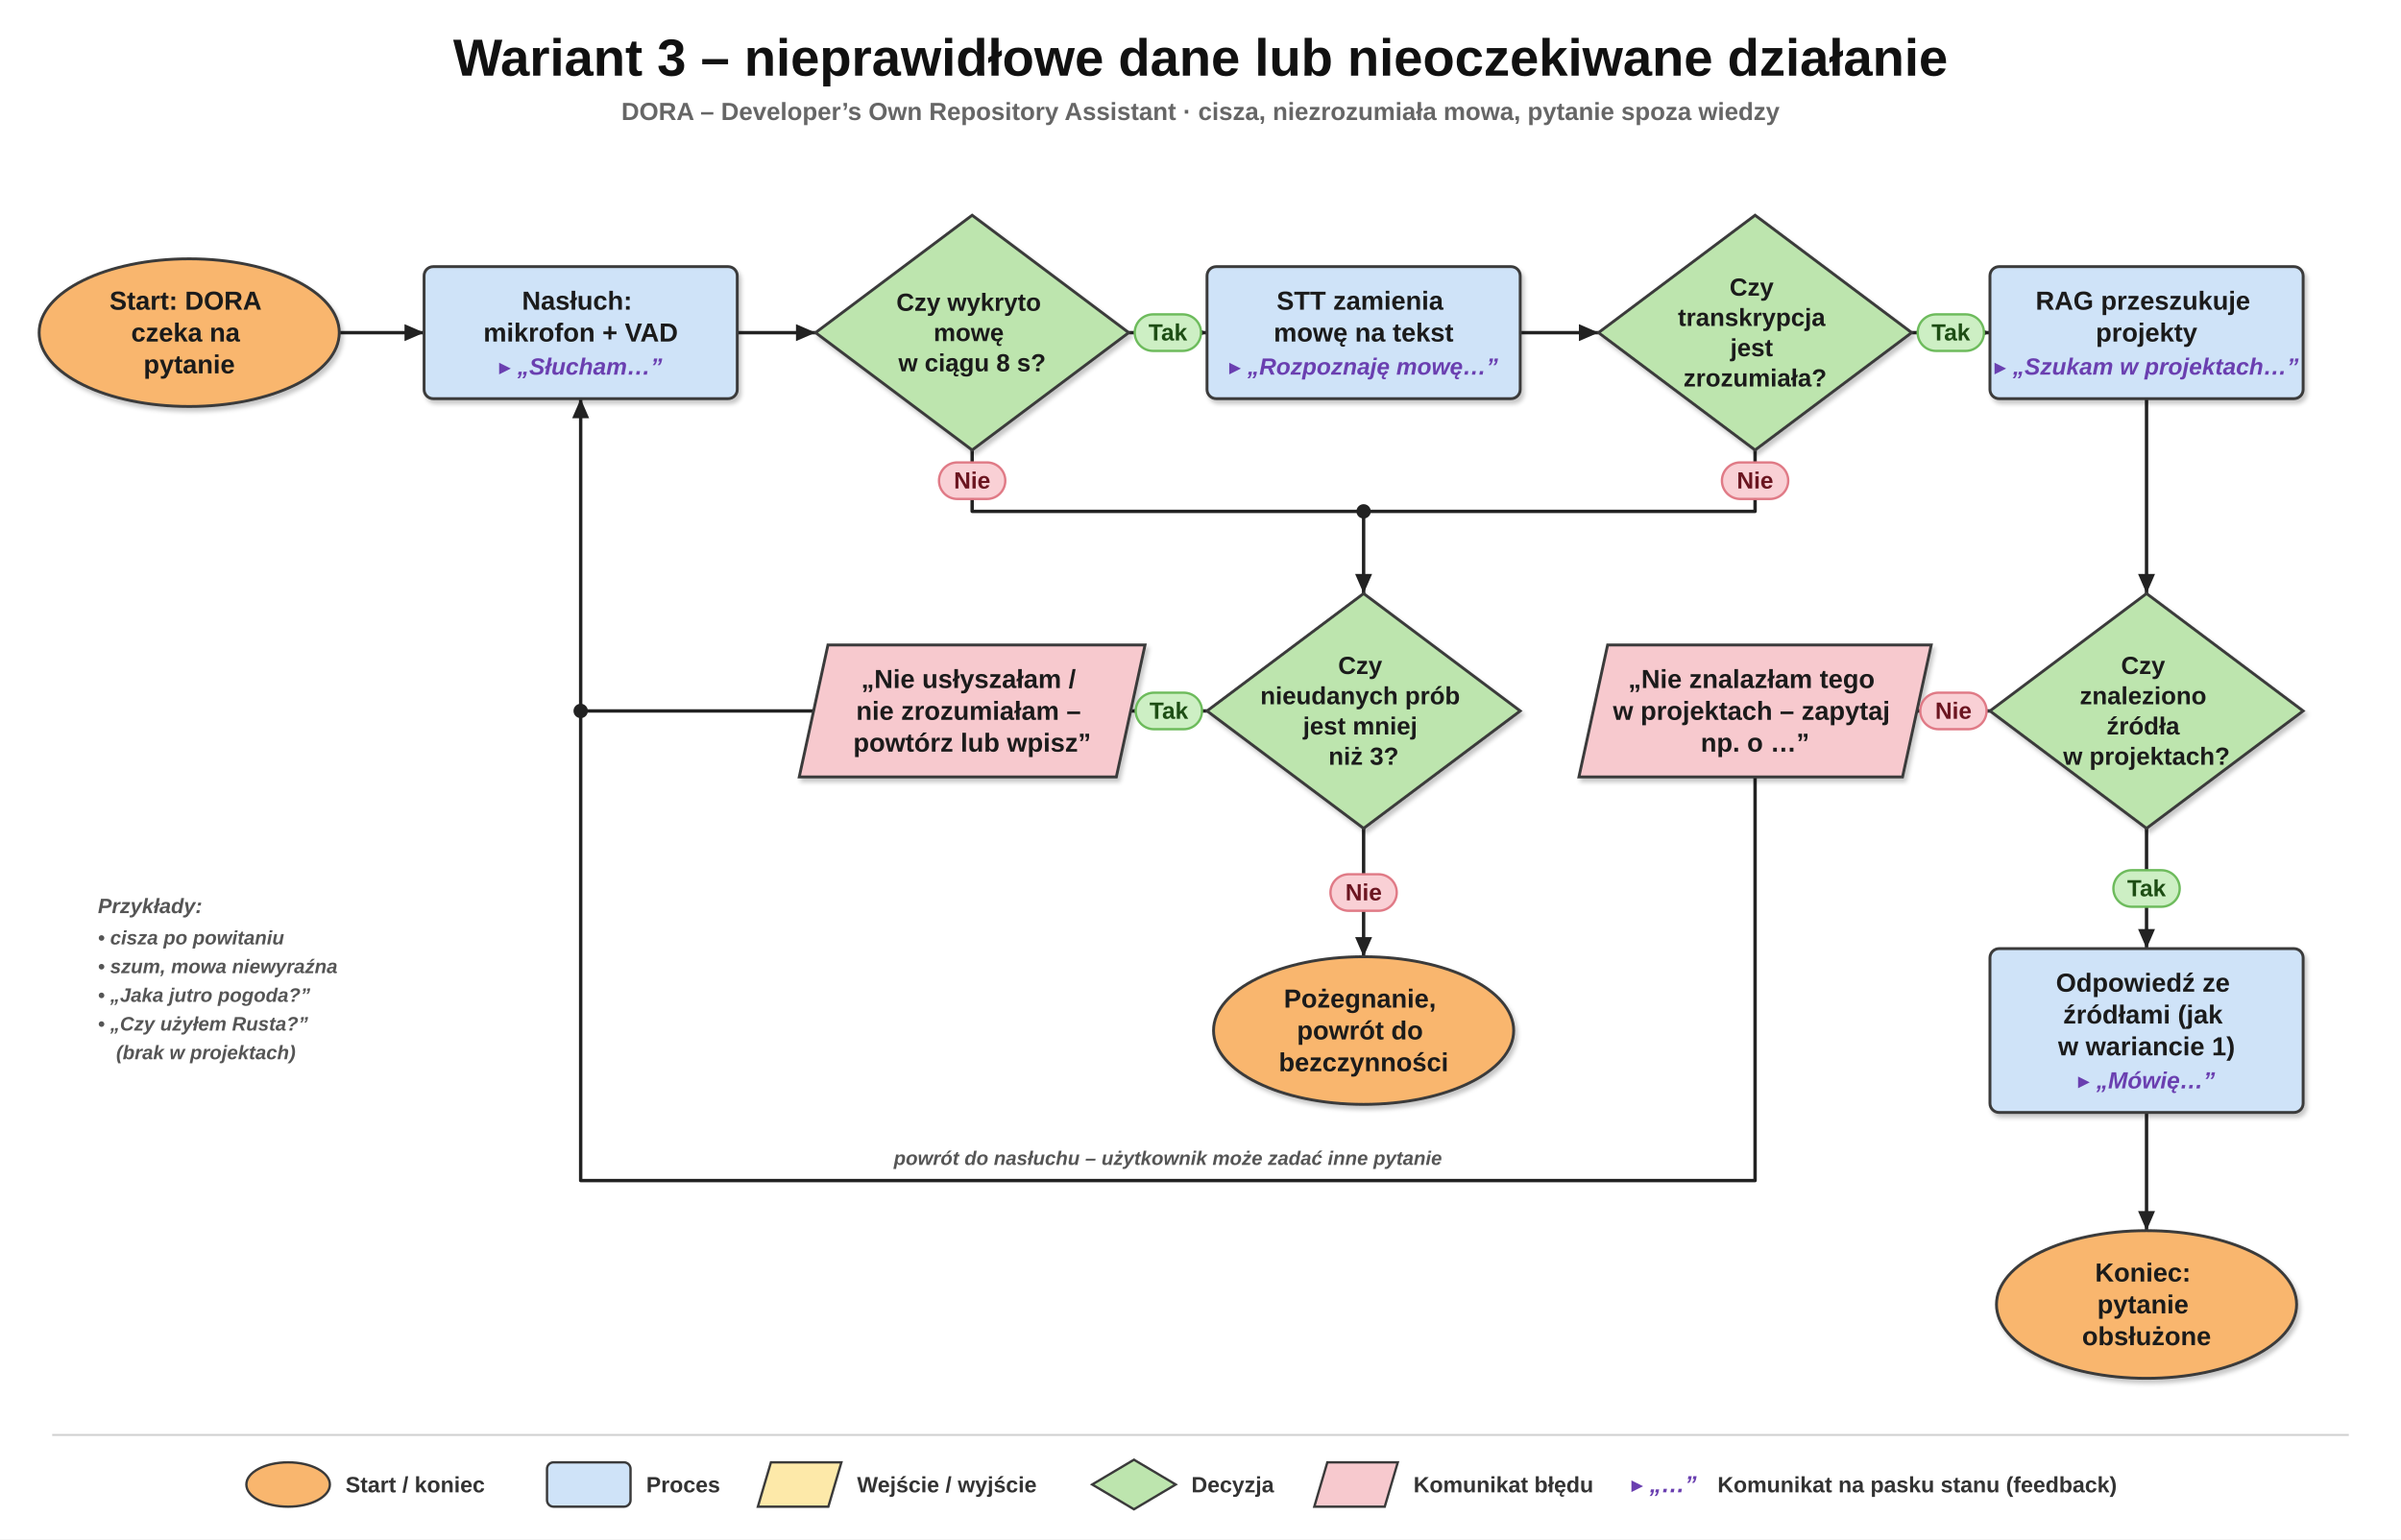
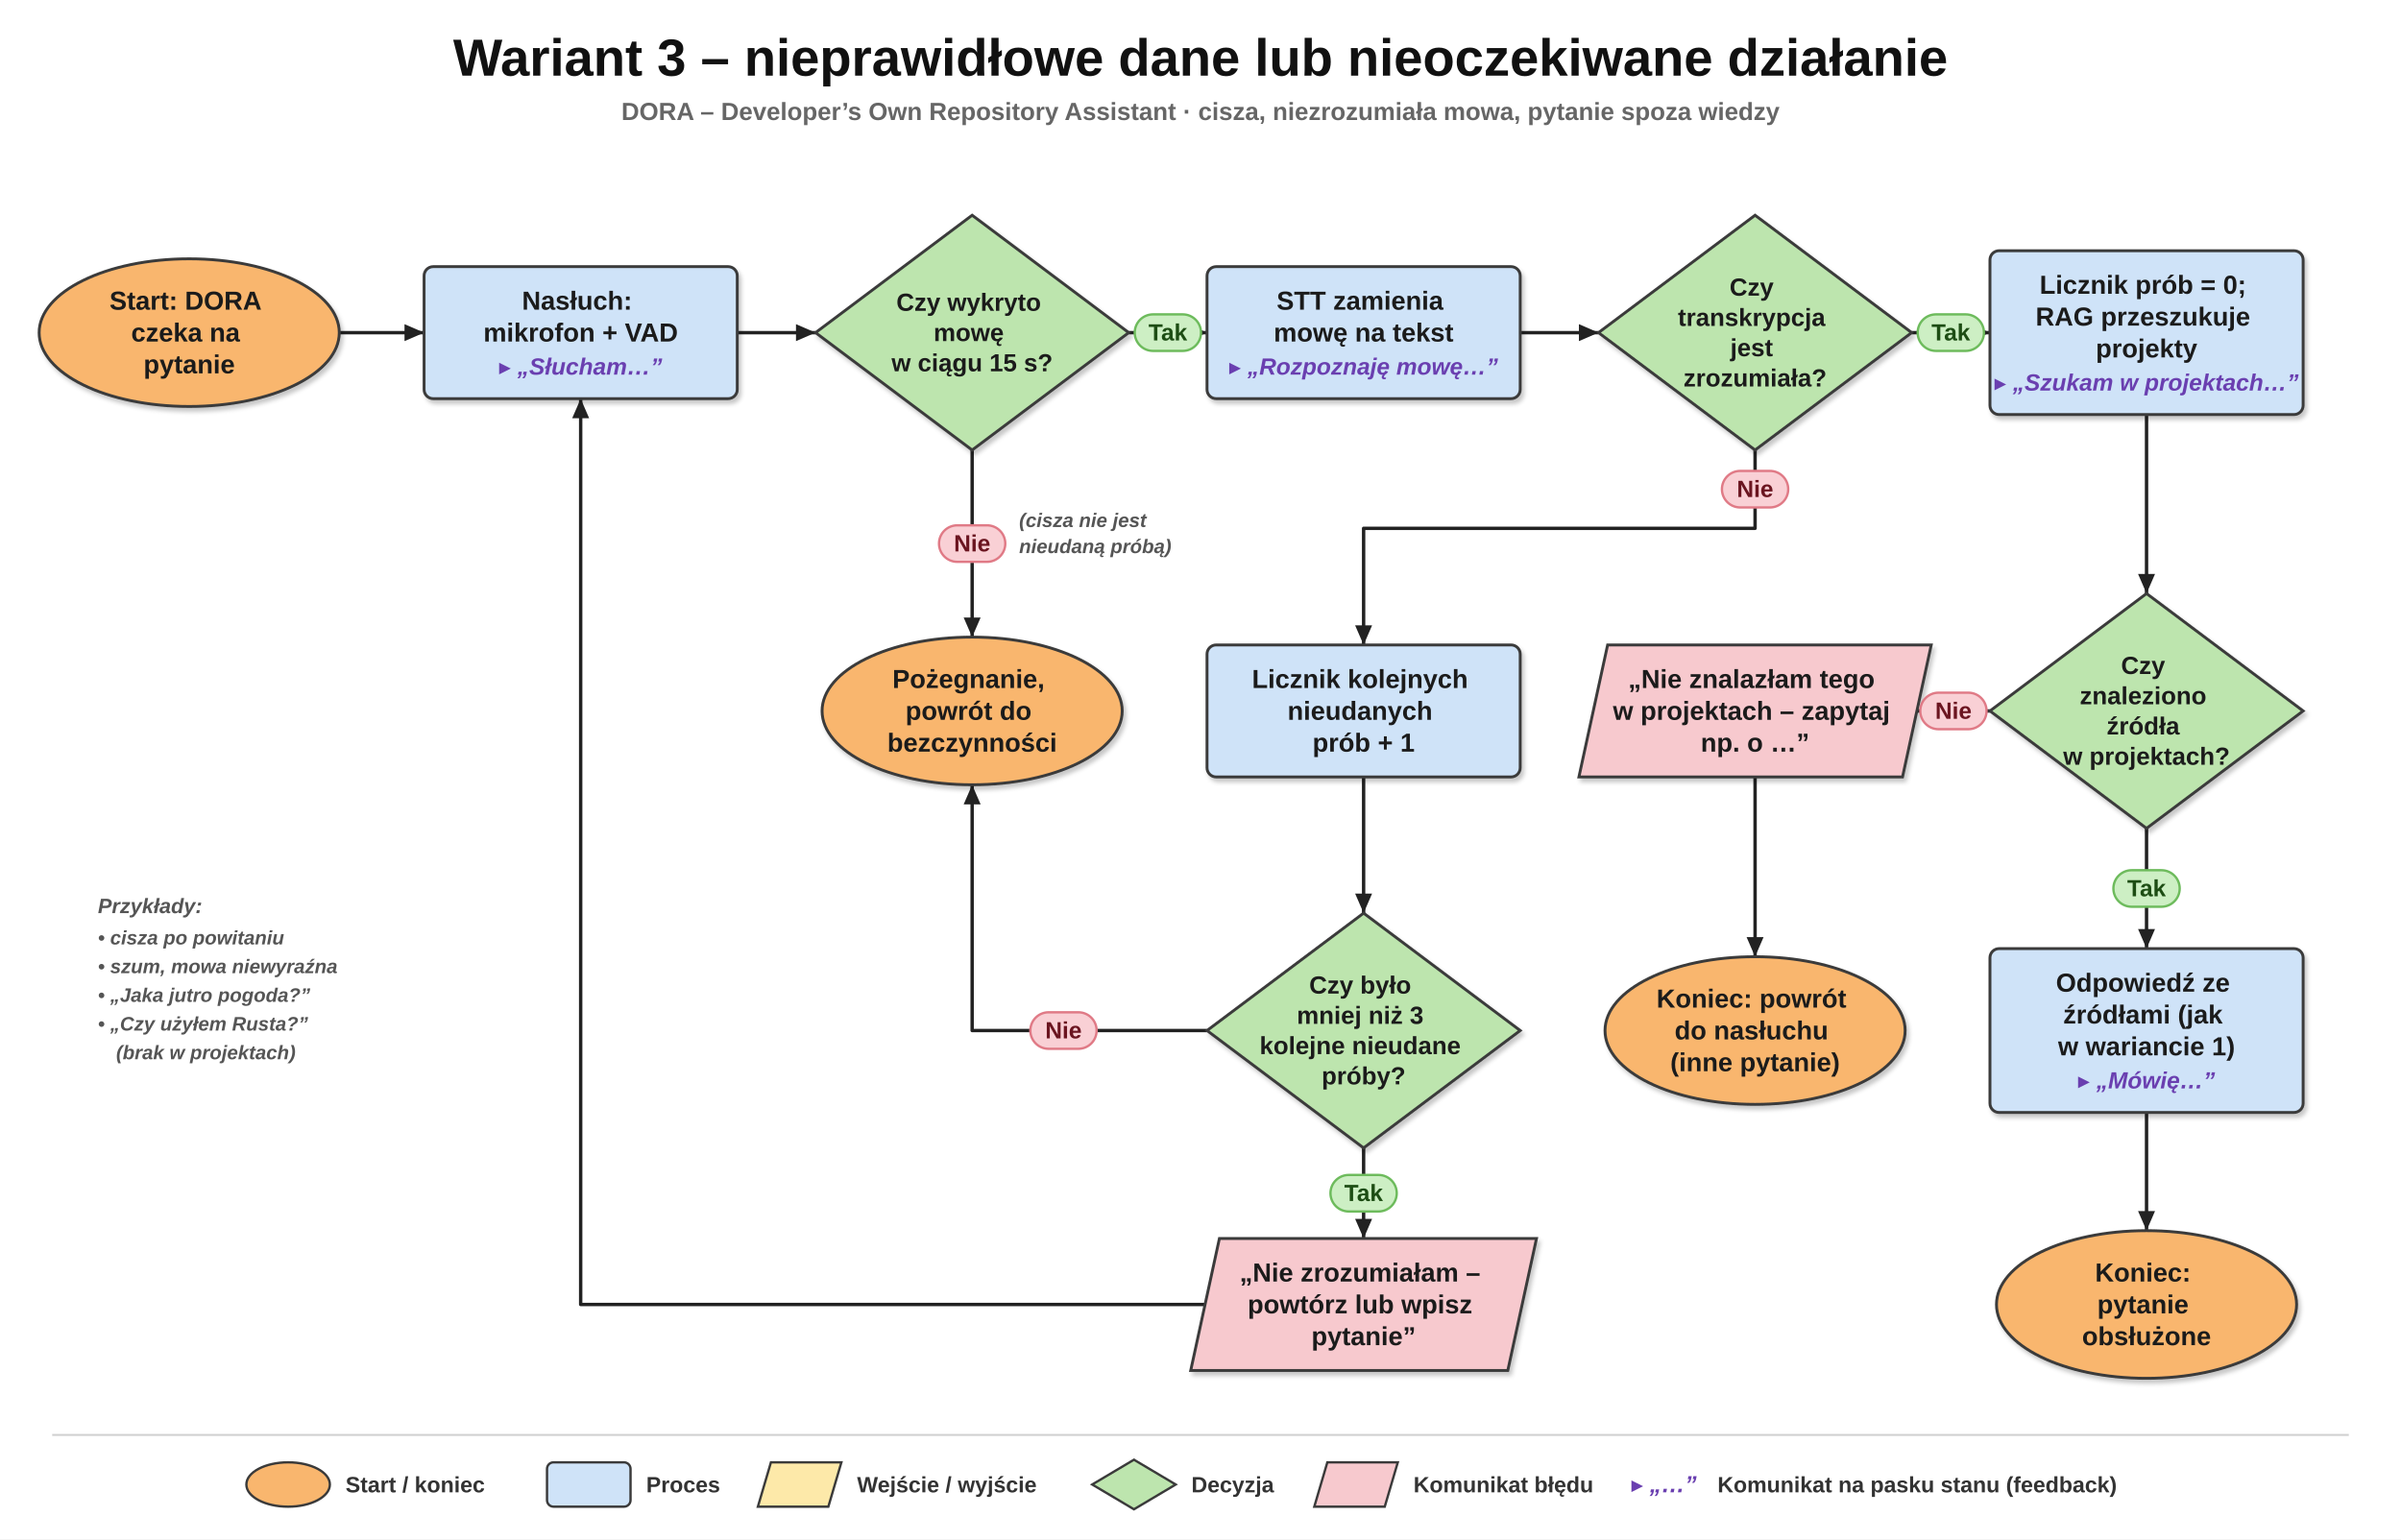
<svg xmlns="http://www.w3.org/2000/svg" width="1840" height="1180" viewBox="0 0 1840 1180">
  <defs>
    <marker id="ar" markerUnits="userSpaceOnUse" markerWidth="16" markerHeight="16" refX="15" refY="8" orient="auto">
      <path d="M0,1.5 L15,8 L0,14.5 z" fill="#222" />
    </marker>
    <marker id="arg" markerUnits="userSpaceOnUse" markerWidth="16" markerHeight="16" refX="15" refY="8" orient="auto">
      <path d="M0,1.5 L15,8 L0,14.5 z" fill="#8a8a8a" />
    </marker>
    <filter id="sh" x="-10%" y="-10%" width="125%" height="130%">
      <feDropShadow dx="2" dy="3" stdDeviation="1.6" flood-color="#000" flood-opacity="0.22" />
    </filter>
  </defs>
  <rect width="1840" height="1180" fill="#ffffff" />
  <text x="920.0" y="58" text-anchor="middle" font-family="Calibri, Carlito, 'Segoe UI', Arial, sans-serif" font-size="40" font-weight="700" fill="#111">Wariant 3 – nieprawidłowe dane lub nieoczekiwane działanie</text>
  <text x="920.0" y="92" text-anchor="middle" font-family="Calibri, Carlito, 'Segoe UI', Arial, sans-serif" font-size="19" font-weight="700" fill="#666">DORA – Developer’s Own Repository Assistant · cisza, niezrozumiała mowa, pytanie spoza wiedzy</text>
  <polyline points="260.0,255 325.0,255" fill="none" stroke="#222" stroke-width="2.6" stroke-linejoin="round" marker-end="url(#ar)" />
  <polyline points="565.0,255 625.0,255" fill="none" stroke="#222" stroke-width="2.6" stroke-linejoin="round" marker-end="url(#ar)" />
  <polyline points="865.0,255 925.0,255" fill="none" stroke="#222" stroke-width="2.6" stroke-linejoin="round" marker-end="url(#ar)" />
  <polyline points="1165.0,255 1225.0,255" fill="none" stroke="#222" stroke-width="2.6" stroke-linejoin="round" marker-end="url(#ar)" />
  <polyline points="1465.0,255 1525.0,255" fill="none" stroke="#222" stroke-width="2.6" stroke-linejoin="round" marker-end="url(#ar)" />
-   <polyline points="745,345.0 745,392 1045,392" fill="none" stroke="#222" stroke-width="2.6" stroke-linejoin="round" />
-   <polyline points="1345,345.0 1345,392 1045,392" fill="none" stroke="#222" stroke-width="2.6" stroke-linejoin="round" />
-   <polyline points="1045,392 1045,455.0" fill="none" stroke="#222" stroke-width="2.6" stroke-linejoin="round" marker-end="url(#ar)" />
-   <polyline points="925.0,545 866.5,545" fill="none" stroke="#222" stroke-width="2.6" stroke-linejoin="round" marker-end="url(#ar)" />
-   <polyline points="623.5,545 445,545 445,305.6" fill="none" stroke="#222" stroke-width="2.6" stroke-linejoin="round" marker-end="url(#ar)" />
-   <polyline points="1045,635.0 1045,733.4" fill="none" stroke="#222" stroke-width="2.6" stroke-linejoin="round" marker-end="url(#ar)" />
-   <polyline points="1645,305.6 1645,455.0" fill="none" stroke="#222" stroke-width="2.6" stroke-linejoin="round" marker-end="url(#ar)" />
+   <polyline points="745,345.0 745,488.4" fill="none" stroke="#222" stroke-width="2.6" stroke-linejoin="round" marker-end="url(#ar)" />
+   <polyline points="1345,345.0 1345,405 1045,405 1045,494.4" fill="none" stroke="#222" stroke-width="2.6" stroke-linejoin="round" marker-end="url(#ar)" />
+   <polyline points="1045,595.6 1045,700.0" fill="none" stroke="#222" stroke-width="2.6" stroke-linejoin="round" marker-end="url(#ar)" />
+   <polyline points="925.0,790 745,790 745,601.6" fill="none" stroke="#222" stroke-width="2.6" stroke-linejoin="round" marker-end="url(#ar)" />
+   <polyline points="1045,880.0 1045,949.4" fill="none" stroke="#222" stroke-width="2.6" stroke-linejoin="round" marker-end="url(#ar)" />
+   <polyline points="923.5,1000 445,1000 445,305.6" fill="none" stroke="#222" stroke-width="2.6" stroke-linejoin="round" marker-end="url(#ar)" />
+   <polyline points="1645,317.8 1645,455.0" fill="none" stroke="#222" stroke-width="2.6" stroke-linejoin="round" marker-end="url(#ar)" />
  <polyline points="1525.0,545 1469.0,545" fill="none" stroke="#222" stroke-width="2.6" stroke-linejoin="round" marker-end="url(#ar)" />
-   <polyline points="1345,595.6 1345,905 445,905 445,545" fill="none" stroke="#222" stroke-width="2.6" stroke-linejoin="round" />
+   <polyline points="1345,595.6 1345,733.4" fill="none" stroke="#222" stroke-width="2.6" stroke-linejoin="round" marker-end="url(#ar)" />
  <polyline points="1645,635.0 1645,727.2" fill="none" stroke="#222" stroke-width="2.6" stroke-linejoin="round" marker-end="url(#ar)" />
  <polyline points="1645,852.8 1645,943.4" fill="none" stroke="#222" stroke-width="2.6" stroke-linejoin="round" marker-end="url(#ar)" />
  <ellipse cx="145" cy="255" rx="115.0" ry="56.6" fill="#F9B66E" stroke="#3a3a3a" stroke-width="2.2" filter="url(#sh)" />
  <text text-anchor="middle" font-family="Calibri, Carlito, 'Segoe UI', Arial, sans-serif" font-size="20" font-weight="700" fill="#1b1b1b">
    <tspan x="145" y="237.4">Start: DORA</tspan>
    <tspan x="145" y="261.8">czeka na</tspan>
    <tspan x="145" y="286.2">pytanie</tspan>
  </text>
  <rect x="325.0" y="204.4" width="240" height="101.2" rx="7" fill="#CFE3F8" stroke="#3a3a3a" stroke-width="2.2" filter="url(#sh)" />
  <text text-anchor="middle" font-family="Calibri, Carlito, 'Segoe UI', Arial, sans-serif" font-size="20" font-weight="700" fill="#1b1b1b">
    <tspan x="445" y="237.4">Nasłuch:</tspan>
    <tspan x="445" y="261.8">mikrofon + VAD</tspan>
  </text>
  <text x="445" y="287.2" text-anchor="middle" font-family="Calibri, Carlito, 'Segoe UI', Arial, sans-serif" font-size="18" font-style="italic" font-weight="700" fill="#6A3FB0">▸ „Słucham…”</text>
  <polygon points="745,165.0 865.0,255 745,345.0 625.0,255" fill="#BDE5AE" stroke="#3a3a3a" stroke-width="2.2" filter="url(#sh)" />
  <text text-anchor="middle" font-family="Calibri, Carlito, 'Segoe UI', Arial, sans-serif" font-size="19" font-weight="700" fill="#1b1b1b">
    <tspan x="745" y="238.26">Czy wykryto</tspan>
    <tspan x="745" y="261.46">mowę</tspan>
-     <tspan x="745" y="284.66">w ciągu 8 s?</tspan>
+     <tspan x="745" y="284.66">w ciągu 15 s?</tspan>
  </text>
  <rect x="925.0" y="204.4" width="240" height="101.2" rx="7" fill="#CFE3F8" stroke="#3a3a3a" stroke-width="2.2" filter="url(#sh)" />
  <text text-anchor="middle" font-family="Calibri, Carlito, 'Segoe UI', Arial, sans-serif" font-size="20" font-weight="700" fill="#1b1b1b">
    <tspan x="1045" y="237.4">STT zamienia</tspan>
    <tspan x="1045" y="261.8">mowę na tekst</tspan>
  </text>
  <text x="1045" y="287.2" text-anchor="middle" font-family="Calibri, Carlito, 'Segoe UI', Arial, sans-serif" font-size="18" font-style="italic" font-weight="700" fill="#6A3FB0">▸ „Rozpoznaję mowę…”</text>
  <polygon points="1345,165.0 1465.0,255 1345,345.0 1225.0,255" fill="#BDE5AE" stroke="#3a3a3a" stroke-width="2.2" filter="url(#sh)" />
  <text text-anchor="middle" font-family="Calibri, Carlito, 'Segoe UI', Arial, sans-serif" font-size="19" font-weight="700" fill="#1b1b1b">
    <tspan x="1345" y="226.66">Czy</tspan>
    <tspan x="1345" y="249.86">transkrypcja</tspan>
    <tspan x="1345" y="273.06">jest</tspan>
    <tspan x="1345" y="296.26">zrozumiała?</tspan>
  </text>
-   <rect x="1525.0" y="204.4" width="240" height="101.2" rx="7" fill="#CFE3F8" stroke="#3a3a3a" stroke-width="2.2" filter="url(#sh)" />
+   <rect x="1525.0" y="192.2" width="240" height="125.6" rx="7" fill="#CFE3F8" stroke="#3a3a3a" stroke-width="2.2" filter="url(#sh)" />
  <text text-anchor="middle" font-family="Calibri, Carlito, 'Segoe UI', Arial, sans-serif" font-size="20" font-weight="700" fill="#1b1b1b">
-     <tspan x="1645" y="237.4">RAG przeszukuje</tspan>
-     <tspan x="1645" y="261.8">projekty</tspan>
+     <tspan x="1645" y="225.2">Licznik prób = 0;</tspan>
+     <tspan x="1645" y="249.6">RAG przeszukuje</tspan>
+     <tspan x="1645" y="274.0">projekty</tspan>
  </text>
-   <text x="1645" y="287.2" text-anchor="middle" font-family="Calibri, Carlito, 'Segoe UI', Arial, sans-serif" font-size="18" font-style="italic" font-weight="700" fill="#6A3FB0">▸ „Szukam w projektach…”</text>
-   <polygon points="634.5,494.4 877.5,494.4 855.5,595.6 612.5,595.6" fill="#F7C9CE" stroke="#3a3a3a" stroke-width="2.2" filter="url(#sh)" />
+   <text x="1645" y="299.4" text-anchor="middle" font-family="Calibri, Carlito, 'Segoe UI', Arial, sans-serif" font-size="18" font-style="italic" font-weight="700" fill="#6A3FB0">▸ „Szukam w projektach…”</text>
+   <ellipse cx="745" cy="545" rx="115.0" ry="56.6" fill="#F9B66E" stroke="#3a3a3a" stroke-width="2.2" filter="url(#sh)" />
  <text text-anchor="middle" font-family="Calibri, Carlito, 'Segoe UI', Arial, sans-serif" font-size="20" font-weight="700" fill="#1b1b1b">
-     <tspan x="745" y="527.4">„Nie usłyszałam /</tspan>
-     <tspan x="745" y="551.8">nie zrozumiałam –</tspan>
-     <tspan x="745" y="576.2">powtórz lub wpisz”</tspan>
+     <tspan x="745" y="527.4">Pożegnanie,</tspan>
+     <tspan x="745" y="551.8">powrót do</tspan>
+     <tspan x="745" y="576.2">bezczynności</tspan>
  </text>
-   <polygon points="1045,455.0 1165.0,545 1045,635.0 925.0,545" fill="#BDE5AE" stroke="#3a3a3a" stroke-width="2.2" filter="url(#sh)" />
-   <text text-anchor="middle" font-family="Calibri, Carlito, 'Segoe UI', Arial, sans-serif" font-size="19" font-weight="700" fill="#1b1b1b">
-     <tspan x="1045" y="516.66">Czy</tspan>
-     <tspan x="1045" y="539.86">nieudanych prób</tspan>
-     <tspan x="1045" y="563.06">jest mniej</tspan>
-     <tspan x="1045" y="586.26">niż 3?</tspan>
+   <rect x="925.0" y="494.4" width="240" height="101.2" rx="7" fill="#CFE3F8" stroke="#3a3a3a" stroke-width="2.2" filter="url(#sh)" />
+   <text text-anchor="middle" font-family="Calibri, Carlito, 'Segoe UI', Arial, sans-serif" font-size="20" font-weight="700" fill="#1b1b1b">
+     <tspan x="1045" y="527.4">Licznik kolejnych</tspan>
+     <tspan x="1045" y="551.8">nieudanych</tspan>
+     <tspan x="1045" y="576.2">prób + 1</tspan>
  </text>
  <polygon points="1232.0,494.4 1480.0,494.4 1458.0,595.6 1210.0,595.6" fill="#F7C9CE" stroke="#3a3a3a" stroke-width="2.2" filter="url(#sh)" />
  <text text-anchor="middle" font-family="Calibri, Carlito, 'Segoe UI', Arial, sans-serif" font-size="20" font-weight="700" fill="#1b1b1b">
    <tspan x="1345" y="527.4">„Nie znalazłam tego</tspan>
    <tspan x="1345" y="551.8">w projektach – zapytaj</tspan>
    <tspan x="1345" y="576.2">np. o …”</tspan>
  </text>
  <polygon points="1645,455.0 1765.0,545 1645,635.0 1525.0,545" fill="#BDE5AE" stroke="#3a3a3a" stroke-width="2.2" filter="url(#sh)" />
  <text text-anchor="middle" font-family="Calibri, Carlito, 'Segoe UI', Arial, sans-serif" font-size="19" font-weight="700" fill="#1b1b1b">
    <tspan x="1645" y="516.66">Czy</tspan>
    <tspan x="1645" y="539.86">znaleziono</tspan>
    <tspan x="1645" y="563.06">źródła</tspan>
    <tspan x="1645" y="586.26">w projektach?</tspan>
  </text>
-   <ellipse cx="1045" cy="790" rx="115.0" ry="56.6" fill="#F9B66E" stroke="#3a3a3a" stroke-width="2.2" filter="url(#sh)" />
+   <polygon points="1045,700.0 1165.0,790 1045,880.0 925.0,790" fill="#BDE5AE" stroke="#3a3a3a" stroke-width="2.2" filter="url(#sh)" />
+   <text text-anchor="middle" font-family="Calibri, Carlito, 'Segoe UI', Arial, sans-serif" font-size="19" font-weight="700" fill="#1b1b1b">
+     <tspan x="1045" y="761.66">Czy było</tspan>
+     <tspan x="1045" y="784.86">mniej niż 3</tspan>
+     <tspan x="1045" y="808.06">kolejne nieudane</tspan>
+     <tspan x="1045" y="831.26">próby?</tspan>
+   </text>
+   <ellipse cx="1345" cy="790" rx="115.0" ry="56.6" fill="#F9B66E" stroke="#3a3a3a" stroke-width="2.2" filter="url(#sh)" />
  <text text-anchor="middle" font-family="Calibri, Carlito, 'Segoe UI', Arial, sans-serif" font-size="20" font-weight="700" fill="#1b1b1b">
-     <tspan x="1045" y="772.4">Pożegnanie,</tspan>
-     <tspan x="1045" y="796.8">powrót do</tspan>
-     <tspan x="1045" y="821.2">bezczynności</tspan>
+     <tspan x="1345" y="772.4">Koniec: powrót</tspan>
+     <tspan x="1345" y="796.8">do nasłuchu</tspan>
+     <tspan x="1345" y="821.2">(inne pytanie)</tspan>
  </text>
  <rect x="1525.0" y="727.2" width="240" height="125.6" rx="7" fill="#CFE3F8" stroke="#3a3a3a" stroke-width="2.2" filter="url(#sh)" />
  <text text-anchor="middle" font-family="Calibri, Carlito, 'Segoe UI', Arial, sans-serif" font-size="20" font-weight="700" fill="#1b1b1b">
    <tspan x="1645" y="760.2">Odpowiedź ze</tspan>
    <tspan x="1645" y="784.6">źródłami (jak</tspan>
    <tspan x="1645" y="809">w wariancie 1)</tspan>
  </text>
  <text x="1645" y="834.4" text-anchor="middle" font-family="Calibri, Carlito, 'Segoe UI', Arial, sans-serif" font-size="18" font-style="italic" font-weight="700" fill="#6A3FB0">▸ „Mówię…”</text>
+   <polygon points="934.5,949.4 1177.5,949.4 1155.5,1050.6 912.5,1050.6" fill="#F7C9CE" stroke="#3a3a3a" stroke-width="2.2" filter="url(#sh)" />
+   <text text-anchor="middle" font-family="Calibri, Carlito, 'Segoe UI', Arial, sans-serif" font-size="20" font-weight="700" fill="#1b1b1b">
+     <tspan x="1045" y="982.4">„Nie zrozumiałam –</tspan>
+     <tspan x="1045" y="1006.8">powtórz lub wpisz</tspan>
+     <tspan x="1045" y="1031.2">pytanie”</tspan>
+   </text>
  <ellipse cx="1645" cy="1000" rx="115.0" ry="56.6" fill="#F9B66E" stroke="#3a3a3a" stroke-width="2.2" filter="url(#sh)" />
  <text text-anchor="middle" font-family="Calibri, Carlito, 'Segoe UI', Arial, sans-serif" font-size="20" font-weight="700" fill="#1b1b1b">
    <tspan x="1645" y="982.4">Koniec:</tspan>
    <tspan x="1645" y="1006.8">pytanie</tspan>
    <tspan x="1645" y="1031.2">obsłużone</tspan>
  </text>
-   <circle cx="1045" cy="392" r="5.5" fill="#222" />
-   <circle cx="445" cy="545" r="5.5" fill="#222" />
  <rect x="869.6" y="241.0" width="50.8" height="28" rx="14" fill="#CDEFC4" stroke="#6DBB5C" stroke-width="1.8" />
  <text x="895.0" y="261.0" text-anchor="middle" font-family="Calibri, Carlito, 'Segoe UI', Arial, sans-serif" font-size="18" font-weight="700" fill="#1d4d14">Tak</text>
  <rect x="1469.6" y="241.0" width="50.8" height="28" rx="14" fill="#CDEFC4" stroke="#6DBB5C" stroke-width="1.8" />
  <text x="1495.0" y="261.0" text-anchor="middle" font-family="Calibri, Carlito, 'Segoe UI', Arial, sans-serif" font-size="18" font-weight="700" fill="#1d4d14">Tak</text>
-   <rect x="719.6" y="354.5" width="50.8" height="28" rx="14" fill="#F9D0D5" stroke="#E07A86" stroke-width="1.8" />
-   <text x="745" y="374.5" text-anchor="middle" font-family="Calibri, Carlito, 'Segoe UI', Arial, sans-serif" font-size="18" font-weight="700" fill="#6b1520">Nie</text>
-   <rect x="1319.6" y="354.5" width="50.8" height="28" rx="14" fill="#F9D0D5" stroke="#E07A86" stroke-width="1.8" />
-   <text x="1345" y="374.5" text-anchor="middle" font-family="Calibri, Carlito, 'Segoe UI', Arial, sans-serif" font-size="18" font-weight="700" fill="#6b1520">Nie</text>
-   <rect x="870.35" y="531.0" width="50.8" height="28" rx="14" fill="#CDEFC4" stroke="#6DBB5C" stroke-width="1.8" />
-   <text x="895.75" y="551.0" text-anchor="middle" font-family="Calibri, Carlito, 'Segoe UI', Arial, sans-serif" font-size="18" font-weight="700" fill="#1d4d14">Tak</text>
-   <rect x="1019.6" y="670.2" width="50.8" height="28" rx="14" fill="#F9D0D5" stroke="#E07A86" stroke-width="1.8" />
-   <text x="1045.0" y="690.2" text-anchor="middle" font-family="Calibri, Carlito, 'Segoe UI', Arial, sans-serif" font-size="18" font-weight="700" fill="#6b1520">Nie</text>
+   <rect x="719.6" y="402.7" width="50.8" height="28" rx="14" fill="#F9D0D5" stroke="#E07A86" stroke-width="1.8" />
+   <text x="745.0" y="422.7" text-anchor="middle" font-family="Calibri, Carlito, 'Segoe UI', Arial, sans-serif" font-size="18" font-weight="700" fill="#6b1520">Nie</text>
+   <rect x="1319.6" y="361.0" width="50.8" height="28" rx="14" fill="#F9D0D5" stroke="#E07A86" stroke-width="1.8" />
+   <text x="1345" y="381.0" text-anchor="middle" font-family="Calibri, Carlito, 'Segoe UI', Arial, sans-serif" font-size="18" font-weight="700" fill="#6b1520">Nie</text>
+   <rect x="789.6" y="776" width="50.8" height="28" rx="14" fill="#F9D0D5" stroke="#E07A86" stroke-width="1.8" />
+   <text x="815" y="796" text-anchor="middle" font-family="Calibri, Carlito, 'Segoe UI', Arial, sans-serif" font-size="18" font-weight="700" fill="#6b1520">Nie</text>
+   <rect x="1019.6" y="900.7" width="50.8" height="28" rx="14" fill="#CDEFC4" stroke="#6DBB5C" stroke-width="1.8" />
+   <text x="1045.0" y="920.7" text-anchor="middle" font-family="Calibri, Carlito, 'Segoe UI', Arial, sans-serif" font-size="18" font-weight="700" fill="#1d4d14">Tak</text>
  <rect x="1471.6" y="531.0" width="50.8" height="28" rx="14" fill="#F9D0D5" stroke="#E07A86" stroke-width="1.8" />
  <text x="1497.0" y="551.0" text-anchor="middle" font-family="Calibri, Carlito, 'Segoe UI', Arial, sans-serif" font-size="18" font-weight="700" fill="#6b1520">Nie</text>
  <rect x="1619.6" y="667.1" width="50.8" height="28" rx="14" fill="#CDEFC4" stroke="#6DBB5C" stroke-width="1.8" />
  <text x="1645.0" y="687.1" text-anchor="middle" font-family="Calibri, Carlito, 'Segoe UI', Arial, sans-serif" font-size="18" font-weight="700" fill="#1d4d14">Tak</text>
-   <text x="895.0" y="893" text-anchor="middle" font-family="Calibri, Carlito, 'Segoe UI', Arial, sans-serif" font-size="15" font-style="italic" font-weight="700" fill="#555">powrót do nasłuchu – użytkownik może zadać inne pytanie</text>
+   <text x="781" y="404" text-anchor="start" font-family="Calibri, Carlito, 'Segoe UI', Arial, sans-serif" font-size="15" font-style="italic" font-weight="700" fill="#555">(cisza nie jest</text>
+   <text x="781" y="424" text-anchor="start" font-family="Calibri, Carlito, 'Segoe UI', Arial, sans-serif" font-size="15" font-style="italic" font-weight="700" fill="#555">nieudaną próbą)</text>
  <text x="75" y="700" text-anchor="start" font-family="Calibri, Carlito, 'Segoe UI', Arial, sans-serif" font-size="16" font-style="italic" font-weight="700" fill="#555">Przykłady:</text>
  <text x="75" y="724" text-anchor="start" font-family="Calibri, Carlito, 'Segoe UI', Arial, sans-serif" font-size="15" font-style="italic" font-weight="700" fill="#555">• cisza po powitaniu</text>
  <text x="75" y="746" text-anchor="start" font-family="Calibri, Carlito, 'Segoe UI', Arial, sans-serif" font-size="15" font-style="italic" font-weight="700" fill="#555">• szum, mowa niewyraźna</text>
  <text x="75" y="768" text-anchor="start" font-family="Calibri, Carlito, 'Segoe UI', Arial, sans-serif" font-size="15" font-style="italic" font-weight="700" fill="#555">• „Jaka jutro pogoda?”</text>
  <text x="75" y="790" text-anchor="start" font-family="Calibri, Carlito, 'Segoe UI', Arial, sans-serif" font-size="15" font-style="italic" font-weight="700" fill="#555">• „Czy użyłem Rusta?”</text>
  <text x="89" y="812" text-anchor="start" font-family="Calibri, Carlito, 'Segoe UI', Arial, sans-serif" font-size="15" font-style="italic" font-weight="700" fill="#555">(brak w projektach)</text>
  <line x1="40" y1="1100" x2="1800" y2="1100" stroke="#d0d0d0" stroke-width="1.5" />
  <ellipse cx="220.8" cy="1138" rx="32" ry="17" fill="#F9B66E" stroke="#3a3a3a" stroke-width="1.8" />
  <text x="264.8" y="1144" font-family="Calibri, Carlito, 'Segoe UI', Arial, sans-serif" font-size="17" font-weight="700" fill="#333">Start / koniec</text>
  <rect x="419.2" y="1121" width="64" height="34" rx="5" fill="#CFE3F8" stroke="#3a3a3a" stroke-width="1.8" />
  <text x="495.2" y="1144" font-family="Calibri, Carlito, 'Segoe UI', Arial, sans-serif" font-size="17" font-weight="700" fill="#333">Proces</text>
  <polygon points="590.8,1121 644.8,1121 634.8,1155 580.8,1155" fill="#FDE9A9" stroke="#3a3a3a" stroke-width="1.8" />
  <text x="656.8" y="1144" font-family="Calibri, Carlito, 'Segoe UI', Arial, sans-serif" font-size="17" font-weight="700" fill="#333">Wejście / wyjście</text>
  <polygon points="869.0,1119 901.0,1138 869.0,1157 837.0,1138" fill="#BDE5AE" stroke="#3a3a3a" stroke-width="1.8" />
  <text x="913.0" y="1144" font-family="Calibri, Carlito, 'Segoe UI', Arial, sans-serif" font-size="17" font-weight="700" fill="#333">Decyzja</text>
  <polygon points="1017.2,1121 1071.2,1121 1061.2,1155 1007.2,1155" fill="#F7C9CE" stroke="#3a3a3a" stroke-width="1.8" />
  <text x="1083.2" y="1144" font-family="Calibri, Carlito, 'Segoe UI', Arial, sans-serif" font-size="17" font-weight="700" fill="#333">Komunikat błędu</text>
  <text x="1250.2" y="1144" font-family="Calibri, Carlito, 'Segoe UI', Arial, sans-serif" font-size="18" font-style="italic" font-weight="700" fill="#6A3FB0">▸ „…”</text>
  <text x="1316.2" y="1144" font-family="Calibri, Carlito, 'Segoe UI', Arial, sans-serif" font-size="17" font-weight="700" fill="#333">Komunikat na pasku stanu (feedback)</text>
</svg>
